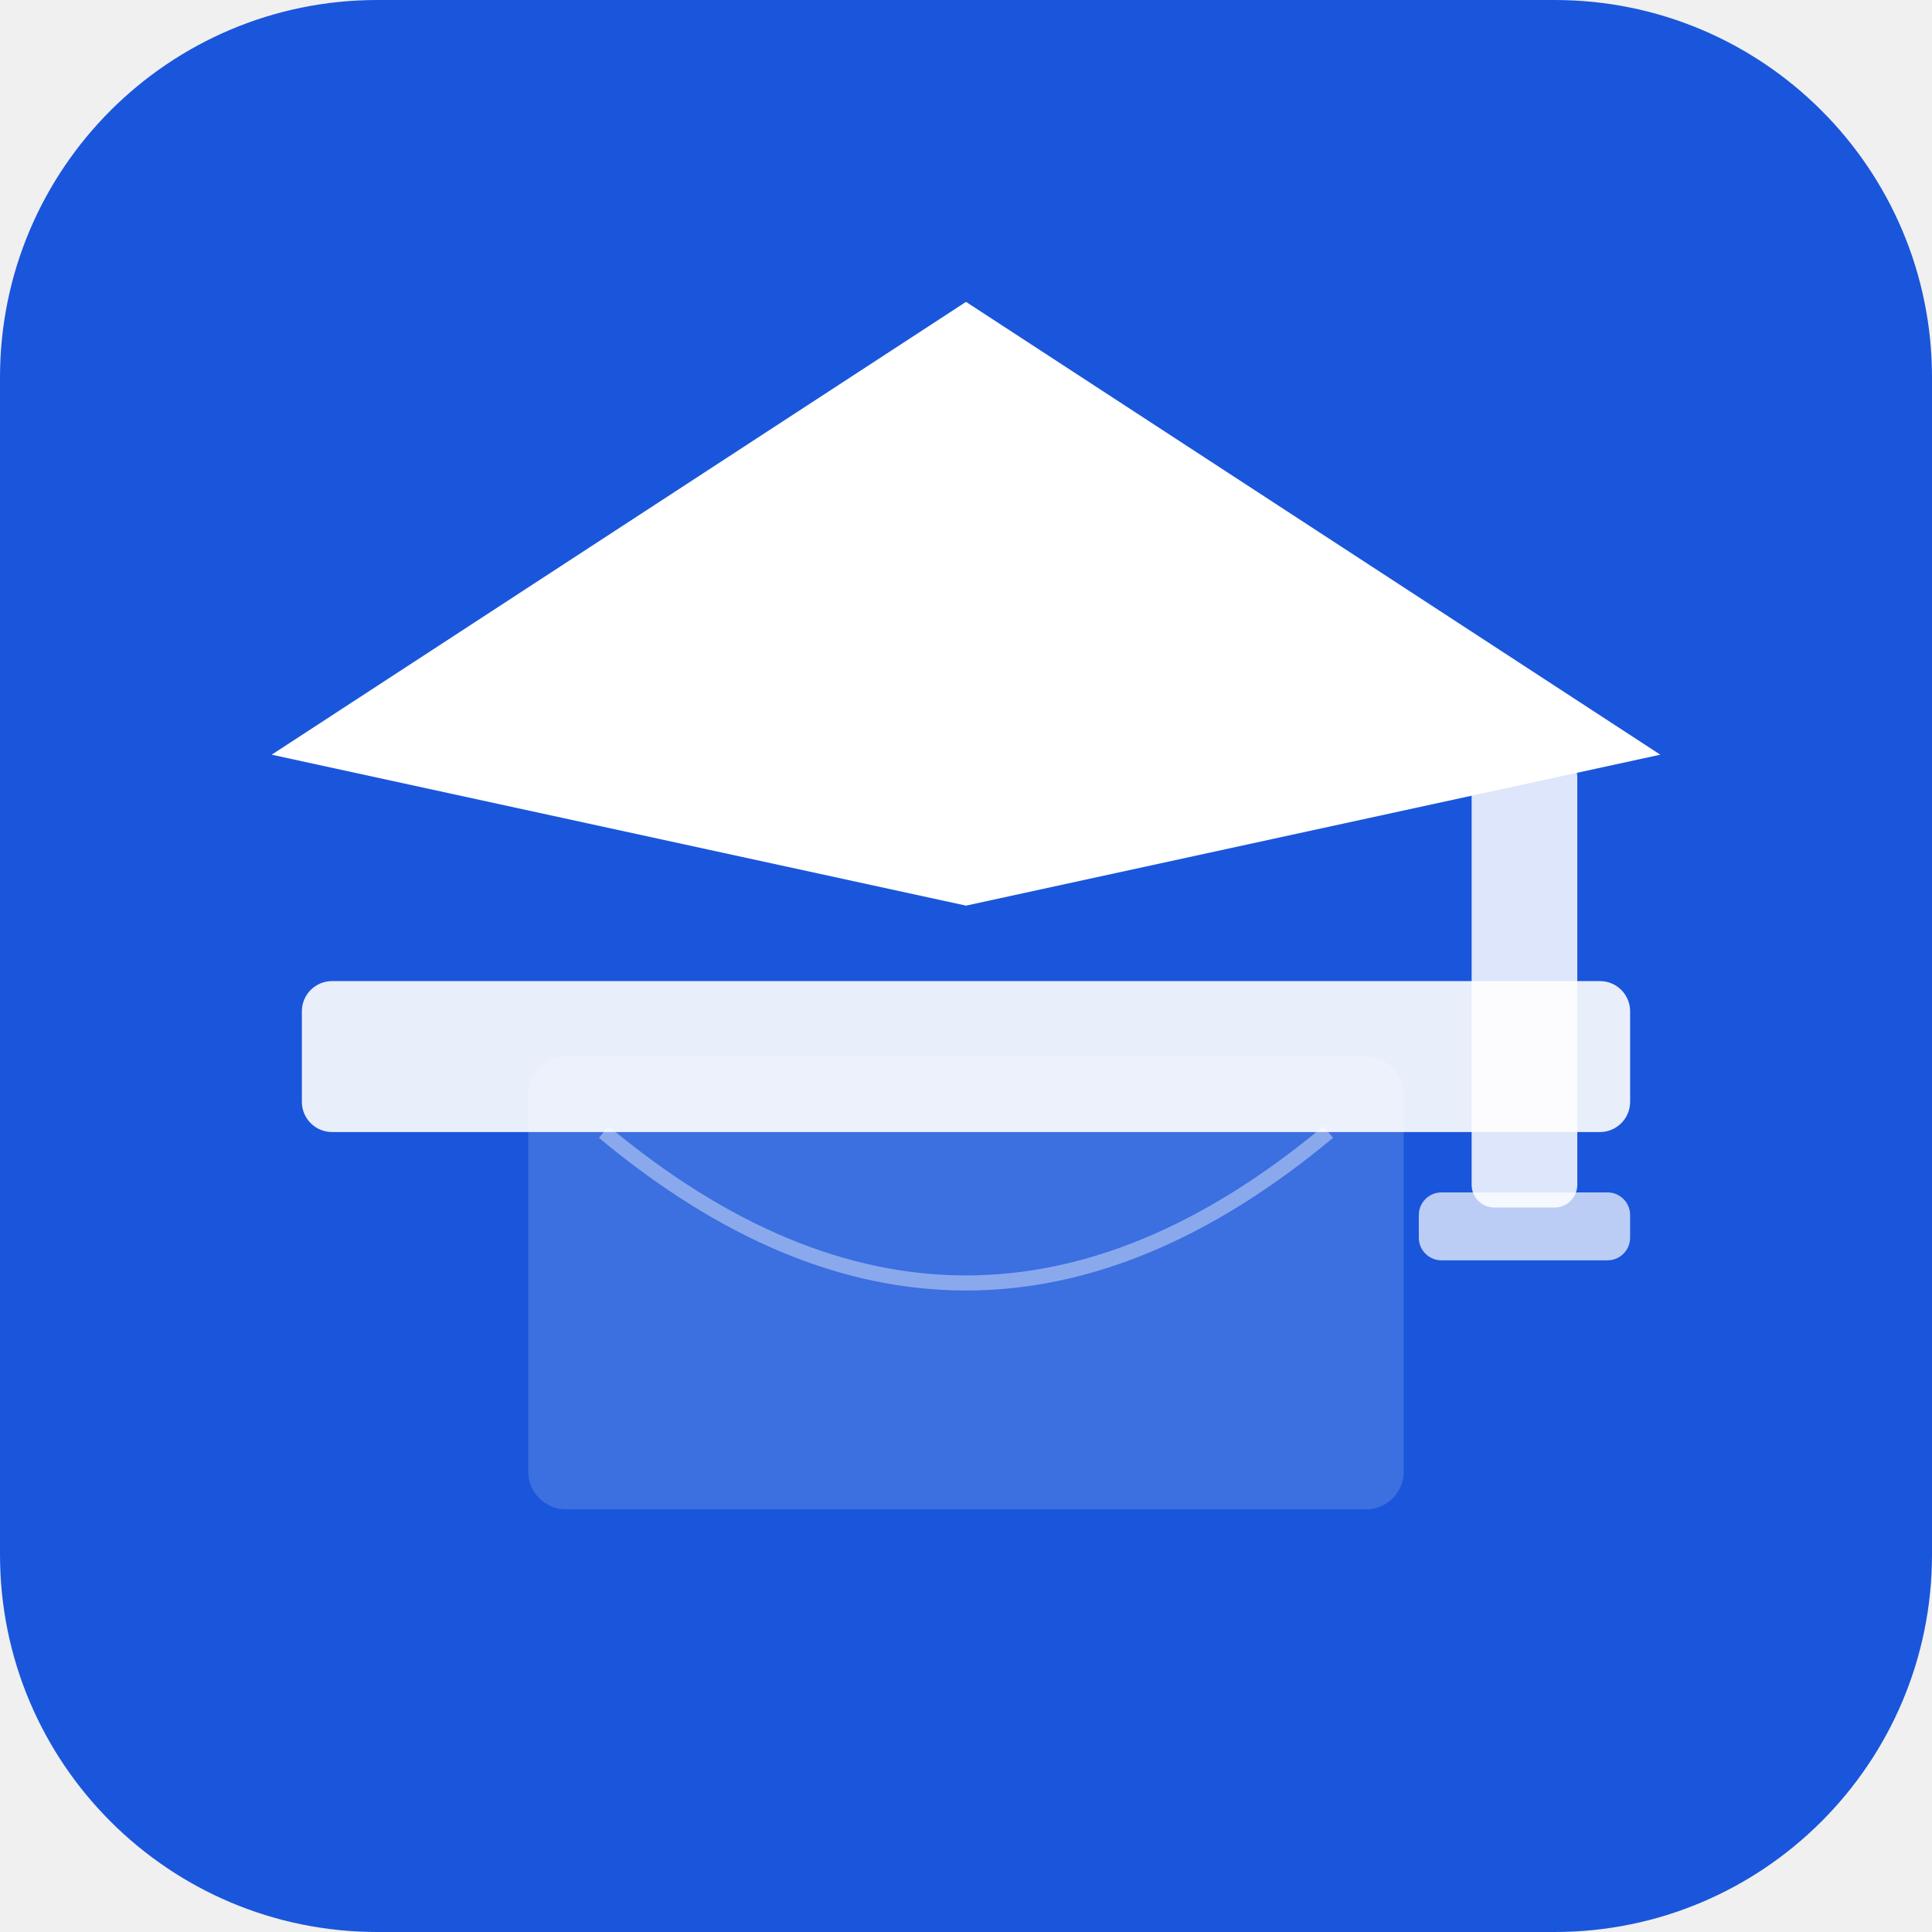
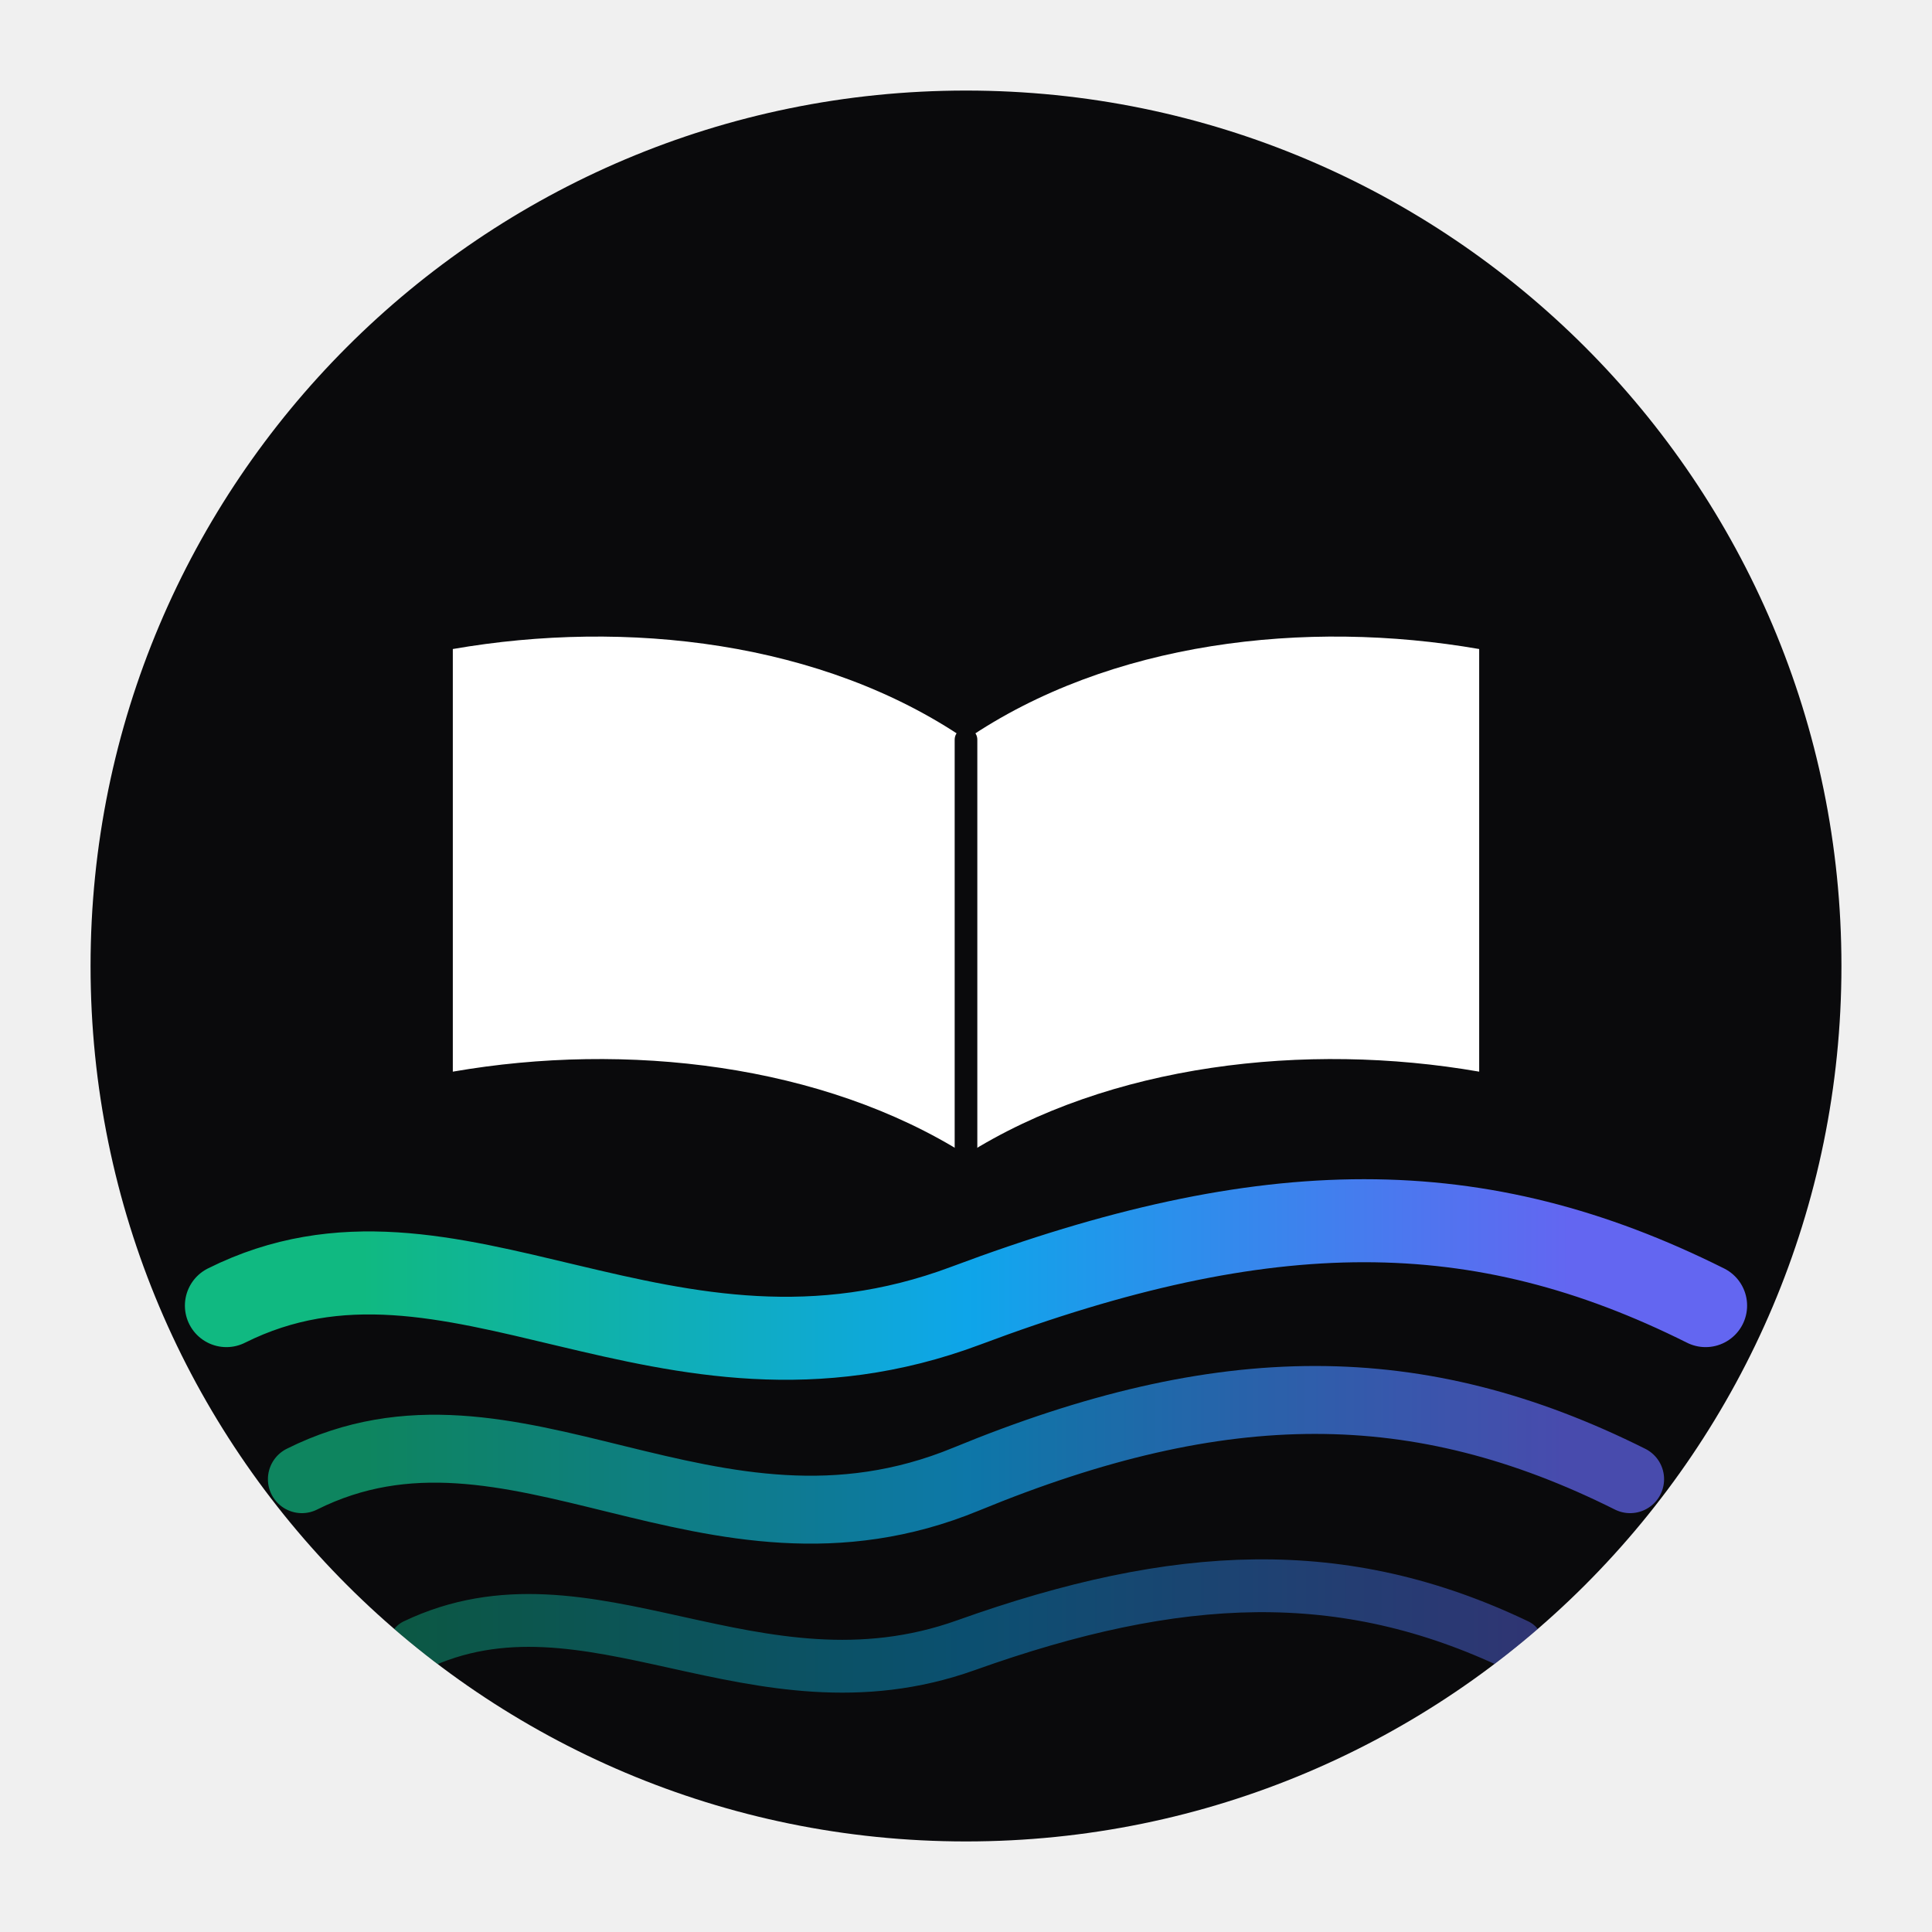
- <svg xmlns="http://www.w3.org/2000/svg" viewBox="0 0 512 512">
-   <rect width="512" height="512" rx="100" fill="#1a56db" />
-   <rect x="80" y="260" width="352" height="40" rx="8" fill="white" opacity="0.9" />
-   <polygon points="256,80 440,200 256,240 72,200" fill="white" />
-   <rect x="390" y="200" width="28" height="120" rx="6" fill="white" opacity="0.85" />
-   <rect x="376" y="316" width="56" height="18" rx="6" fill="white" opacity="0.7" />
-   <rect x="140" y="280" width="232" height="120" rx="10" fill="white" opacity="0.15" />
-   <path d="M 160 300 Q 256 380 352 300" stroke="white" stroke-width="4" fill="none" opacity="0.4" />
+ <svg xmlns="http://www.w3.org/2000/svg" width="512" height="512" viewBox="0 0 512 512" fill="none" role="img" aria-label="Sistema Escolar">
+   <defs>
+     <linearGradient id="l1-onda" x1="96" y1="0" x2="416" y2="0" gradientUnits="userSpaceOnUse">
+       <stop offset="0" stop-color="#10b981" />
+       <stop offset="0.5" stop-color="#0ea5e9" />
+       <stop offset="1" stop-color="#6366f1" />
+     </linearGradient>
+     <clipPath id="l1-circulo">
+       <circle cx="256" cy="256" r="232" />
+     </clipPath>
+   </defs>
+   <circle cx="256" cy="256" r="232" fill="#0a0a0c" />
+   <path d="M256 196 C218 170 166 164 120 172 V284 C166 276 218 282 256 306 C294 282 346 276 392 284 V172 C346 164 294 170 256 196 Z" fill="#ffffff" />
+   <path d="M256 196 V306" stroke="#0a0a0c" stroke-width="6" stroke-linecap="round" />
+   <g clip-path="url(#l1-circulo)" stroke="url(#l1-onda)" stroke-linecap="round" fill="none">
+     <path d="M60 346 C120 316 176 376 256 346 S392 316 452 346" stroke-width="22" />
+     <path d="M80 392 C136 364 188 420 256 392 S376 364 432 392" stroke-width="18" opacity="0.7" />
+     <path d="M110 436 C156 414 200 456 256 436 S356 414 402 436" stroke-width="14" opacity="0.45" />
+   </g>
</svg>
